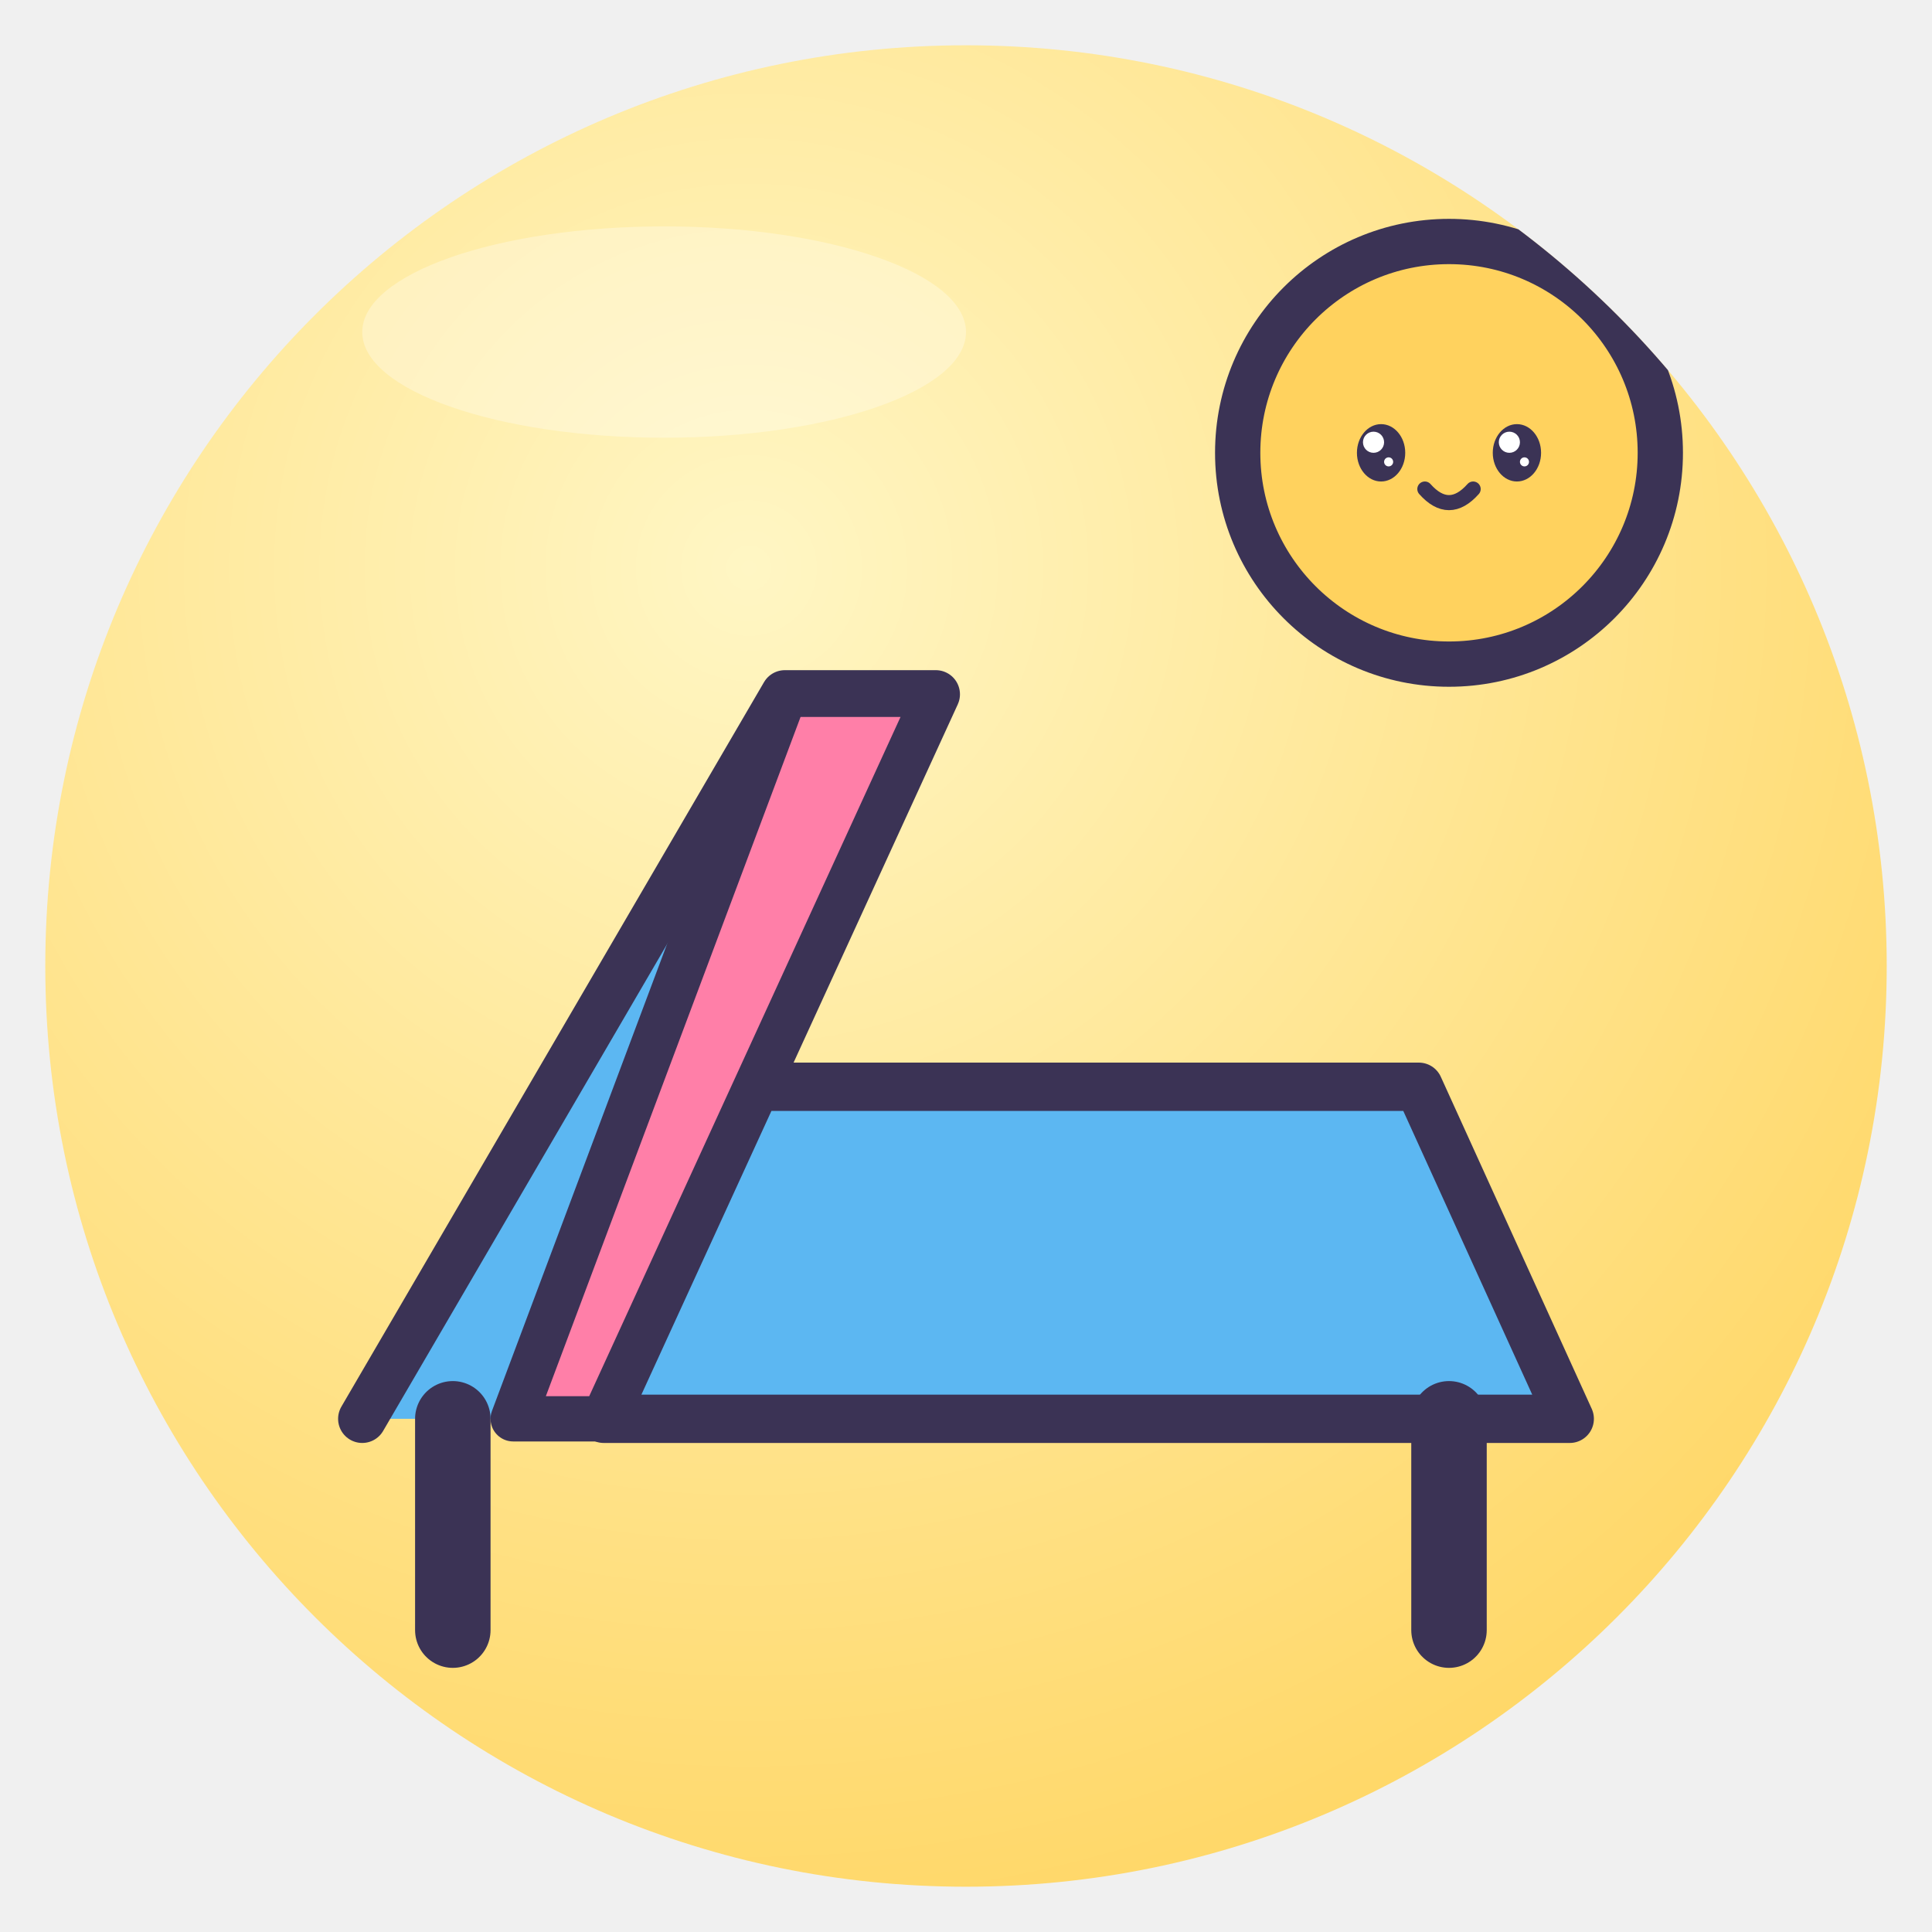
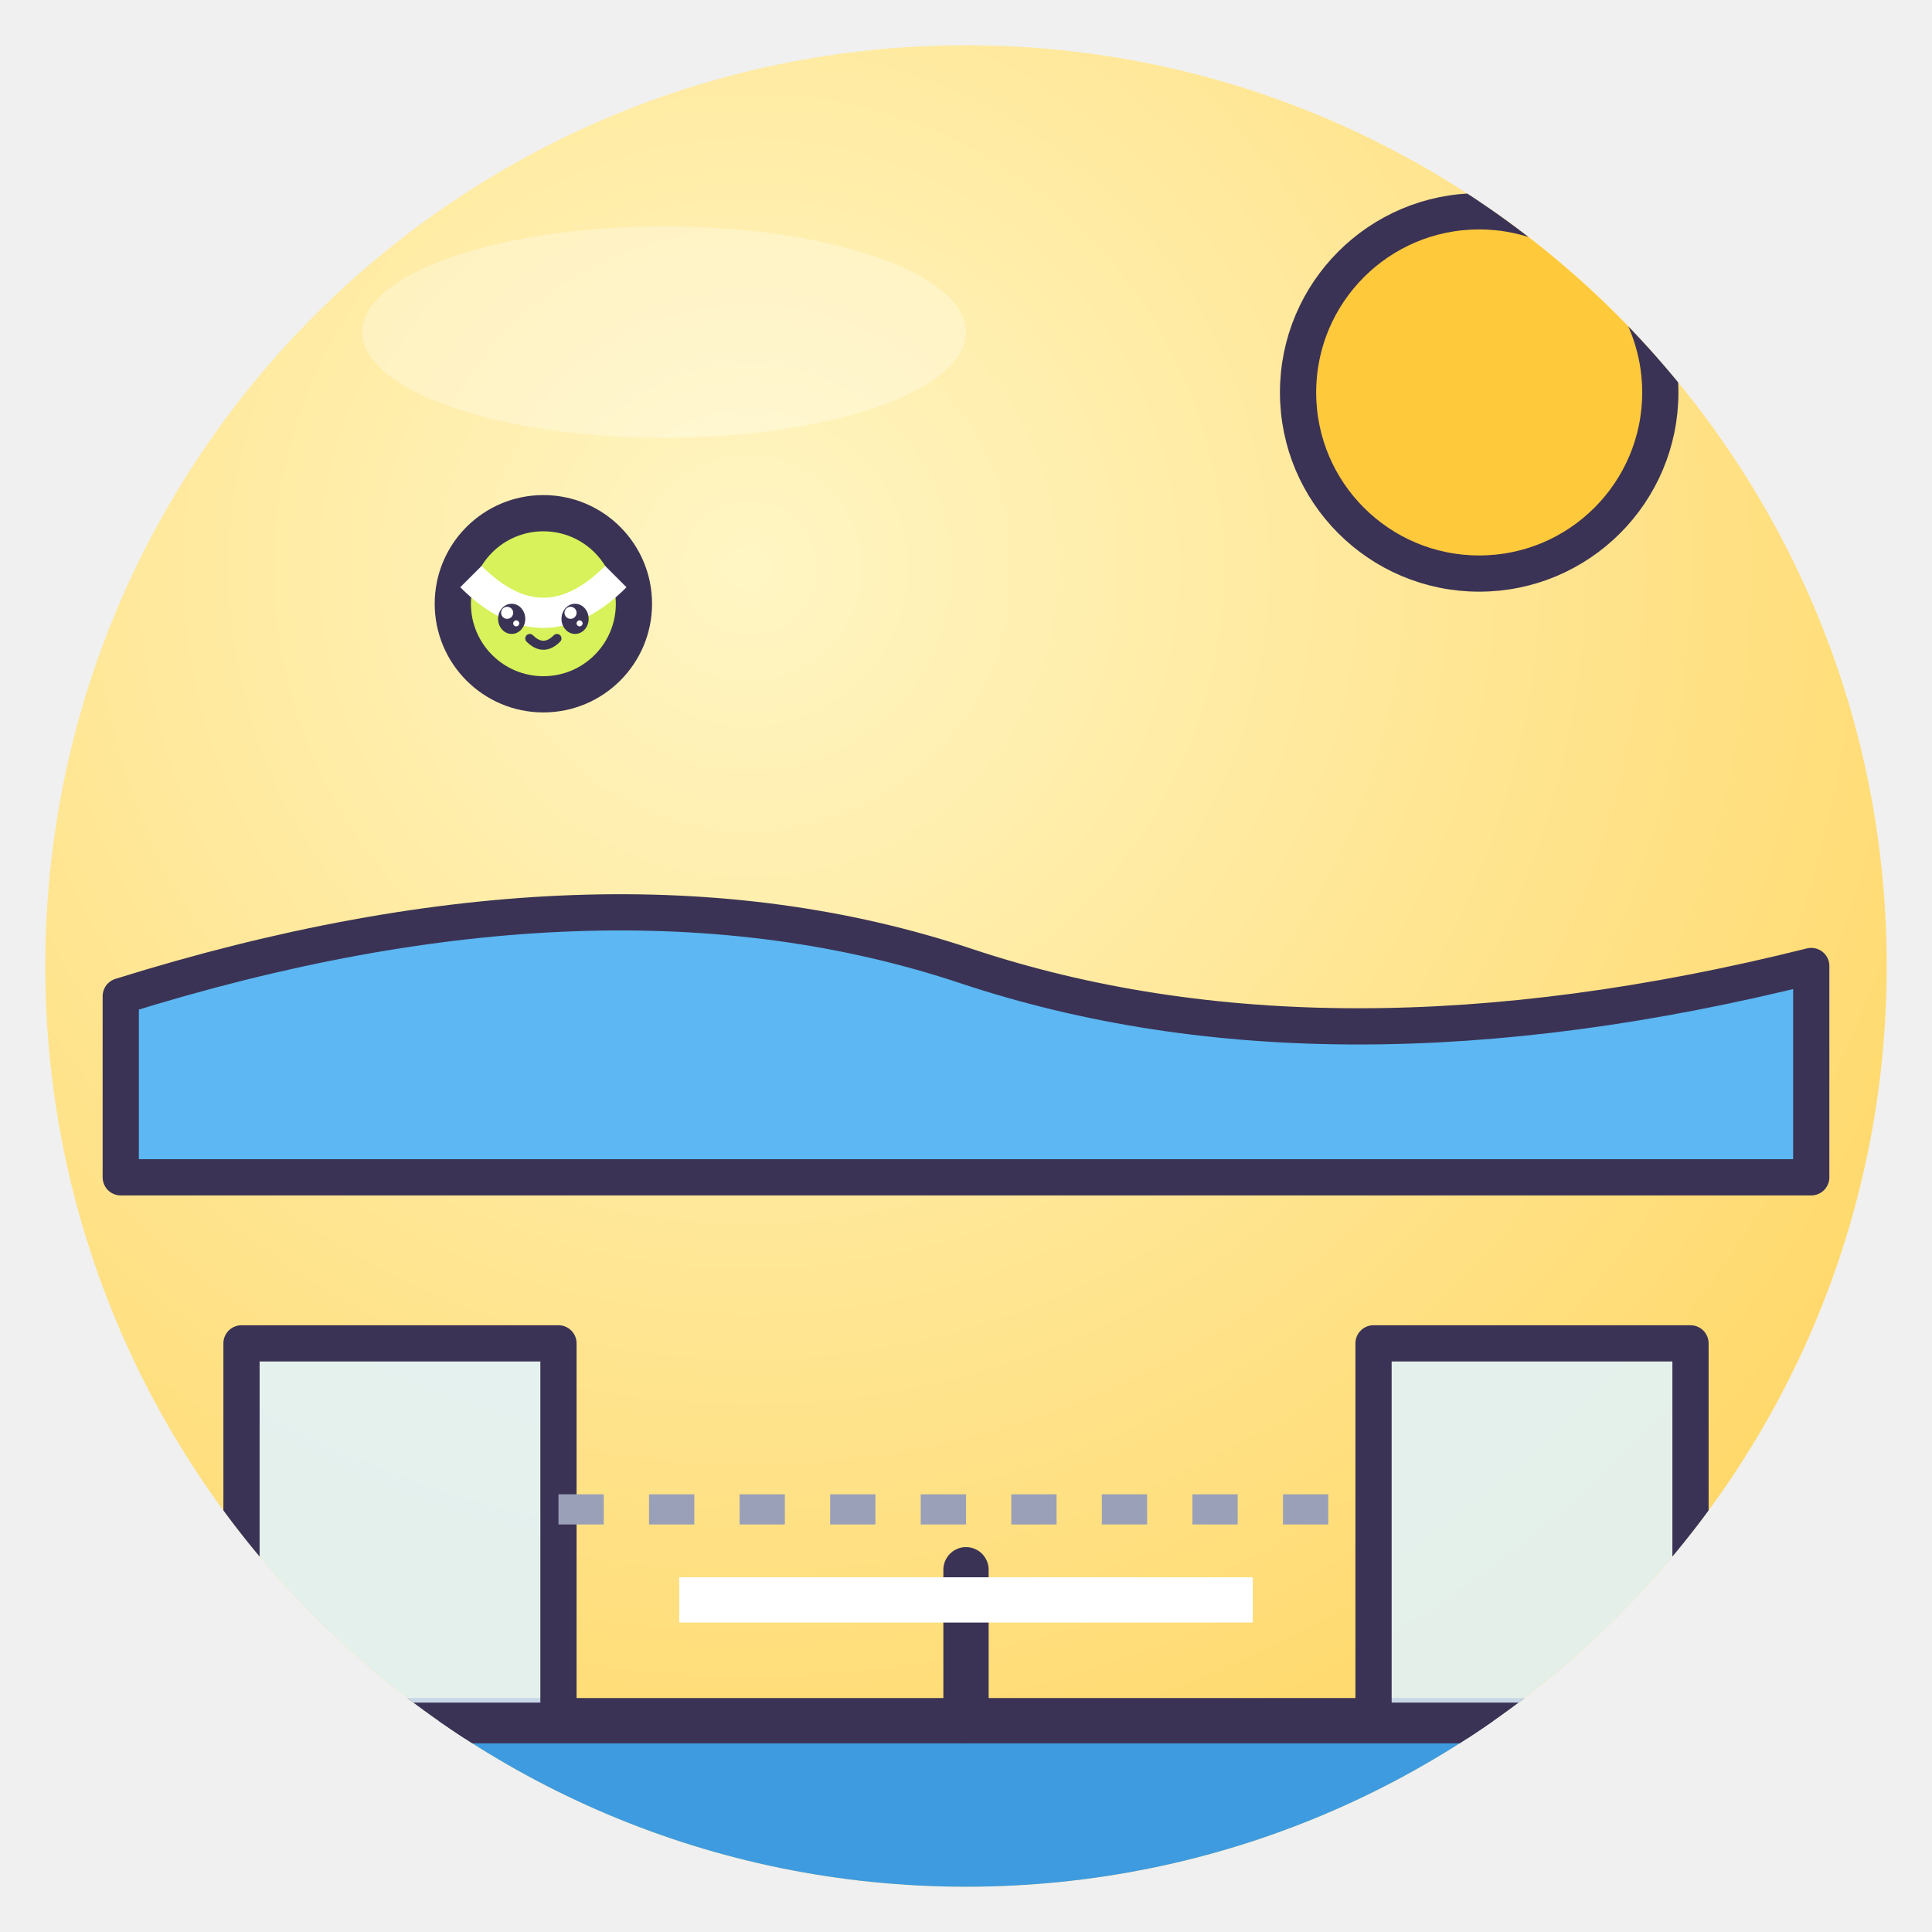
<svg xmlns="http://www.w3.org/2000/svg" viewBox="0 0 128 128" width="128" height="128">
  <defs>
    <radialGradient id="g" cx="38%" cy="28%" r="85%">
      <stop offset="0" stop-color="#FFF6C4" />
      <stop offset="1" stop-color="#FFD45E" />
    </radialGradient>
    <clipPath id="c">
      <circle cx="64" cy="64" r="61" />
    </clipPath>
  </defs>
  <circle cx="64" cy="64" r="61" fill="url(#g)" />
  <g clip-path="url(#c)">
-     <path d="M24 94 L52 46 H62 L40 94 M40 94 H104 L94 72 H50" fill="#5CB7F2" stroke="#3B3355" stroke-width="3.2" stroke-linejoin="round" stroke-linecap="round" />
-     <path d="M30 94 V108 M96 94 V108" stroke="#3B3355" stroke-linejoin="round" stroke-linecap="round" stroke-width="5" />
-     <path d="M52 46 L62 46 L40 94 L34 94Z" fill="#FF7FA8" stroke="#3B3355" stroke-linejoin="round" stroke-linecap="round" stroke-width="3" />
-     <circle cx="96" cy="30" r="14" fill="#FFD25E" stroke="#3B3355" stroke-linejoin="round" stroke-linecap="round" stroke-width="3" />
-     <ellipse cx="91.5" cy="30" rx="1.6" ry="1.9" fill="#3B3355" />
-     <circle cx="91.0" cy="29.3" r="0.7" fill="#fff" />
-     <circle cx="92.0" cy="30.6" r="0.3" fill="#fff" />
-     <ellipse cx="100.5" cy="30" rx="1.6" ry="1.9" fill="#3B3355" />
-     <circle cx="100.0" cy="29.3" r="0.7" fill="#fff" />
-     <circle cx="101.0" cy="30.6" r="0.3" fill="#fff" />
-     <path d="M94.4 32.4 Q96 34.2 97.6 32.4" fill="none" stroke="#3B3355" stroke-linejoin="round" stroke-linecap="round" stroke-width="1.0" />
+     <circle cx="98" cy="26" r="12" fill="#FFC93C" stroke="#3B3355" stroke-linejoin="round" stroke-linecap="round" stroke-width="2.4" />
+     <path d="M8 66 Q40 56 64 64 T120 64 V78 H8Z" fill="#5CB7F2" stroke="#3B3355" stroke-linejoin="round" stroke-linecap="round" stroke-width="2.4" />
+     <rect x="16" y="114" width="96" height="28" rx="3" fill="#3E9BE0" stroke="#3B3355" stroke-linejoin="round" stroke-linecap="round" stroke-width="3" />
+     <rect x="16" y="89" width="21" height="25" fill="#DFF3FF" fill-opacity=".85" stroke="#3B3355" stroke-linejoin="round" stroke-linecap="round" stroke-width="2.4" />
+     <rect x="91" y="89" width="21" height="25" fill="#DFF3FF" fill-opacity=".85" stroke="#3B3355" stroke-linejoin="round" stroke-linecap="round" stroke-width="2.4" />
+     <path d="M37 100 H91" stroke="#9AA0B8" stroke-width="2" stroke-dasharray="3 3" />
+     <path d="M64 114 V104" stroke="#3B3355" stroke-linejoin="round" stroke-linecap="round" stroke-width="3" />
+     <path d="M45 106 H83" stroke="#fff" stroke-width="3" />
+     <circle cx="36" cy="40" r="6" fill="#D7F25A" stroke="#3B3355" stroke-linejoin="round" stroke-linecap="round" stroke-width="2.4" />
+     <path d="M31.2 38.2 Q36 43.0 40.8 38.2" fill="none" stroke="#fff" stroke-width="2" />
+     <ellipse cx="33.9" cy="41" rx="0.9" ry="1.0" fill="#3B3355" />
+     <circle cx="33.6" cy="40.6" r="0.4" fill="#fff" />
+     <circle cx="34.2" cy="41.3" r="0.2" fill="#fff" />
+     <ellipse cx="38.1" cy="41" rx="0.9" ry="1.0" fill="#3B3355" />
+     <circle cx="37.8" cy="40.6" r="0.4" fill="#fff" />
+     <circle cx="38.4" cy="41.3" r="0.2" fill="#fff" />
+     <path d="M35.1 42.3 Q36 43.2 36.9 42.3" fill="none" stroke="#3B3355" stroke-linejoin="round" stroke-linecap="round" stroke-width="0.6" />
  </g>
  <ellipse cx="44" cy="22" rx="20" ry="7" fill="#fff" opacity=".3" />
</svg>
